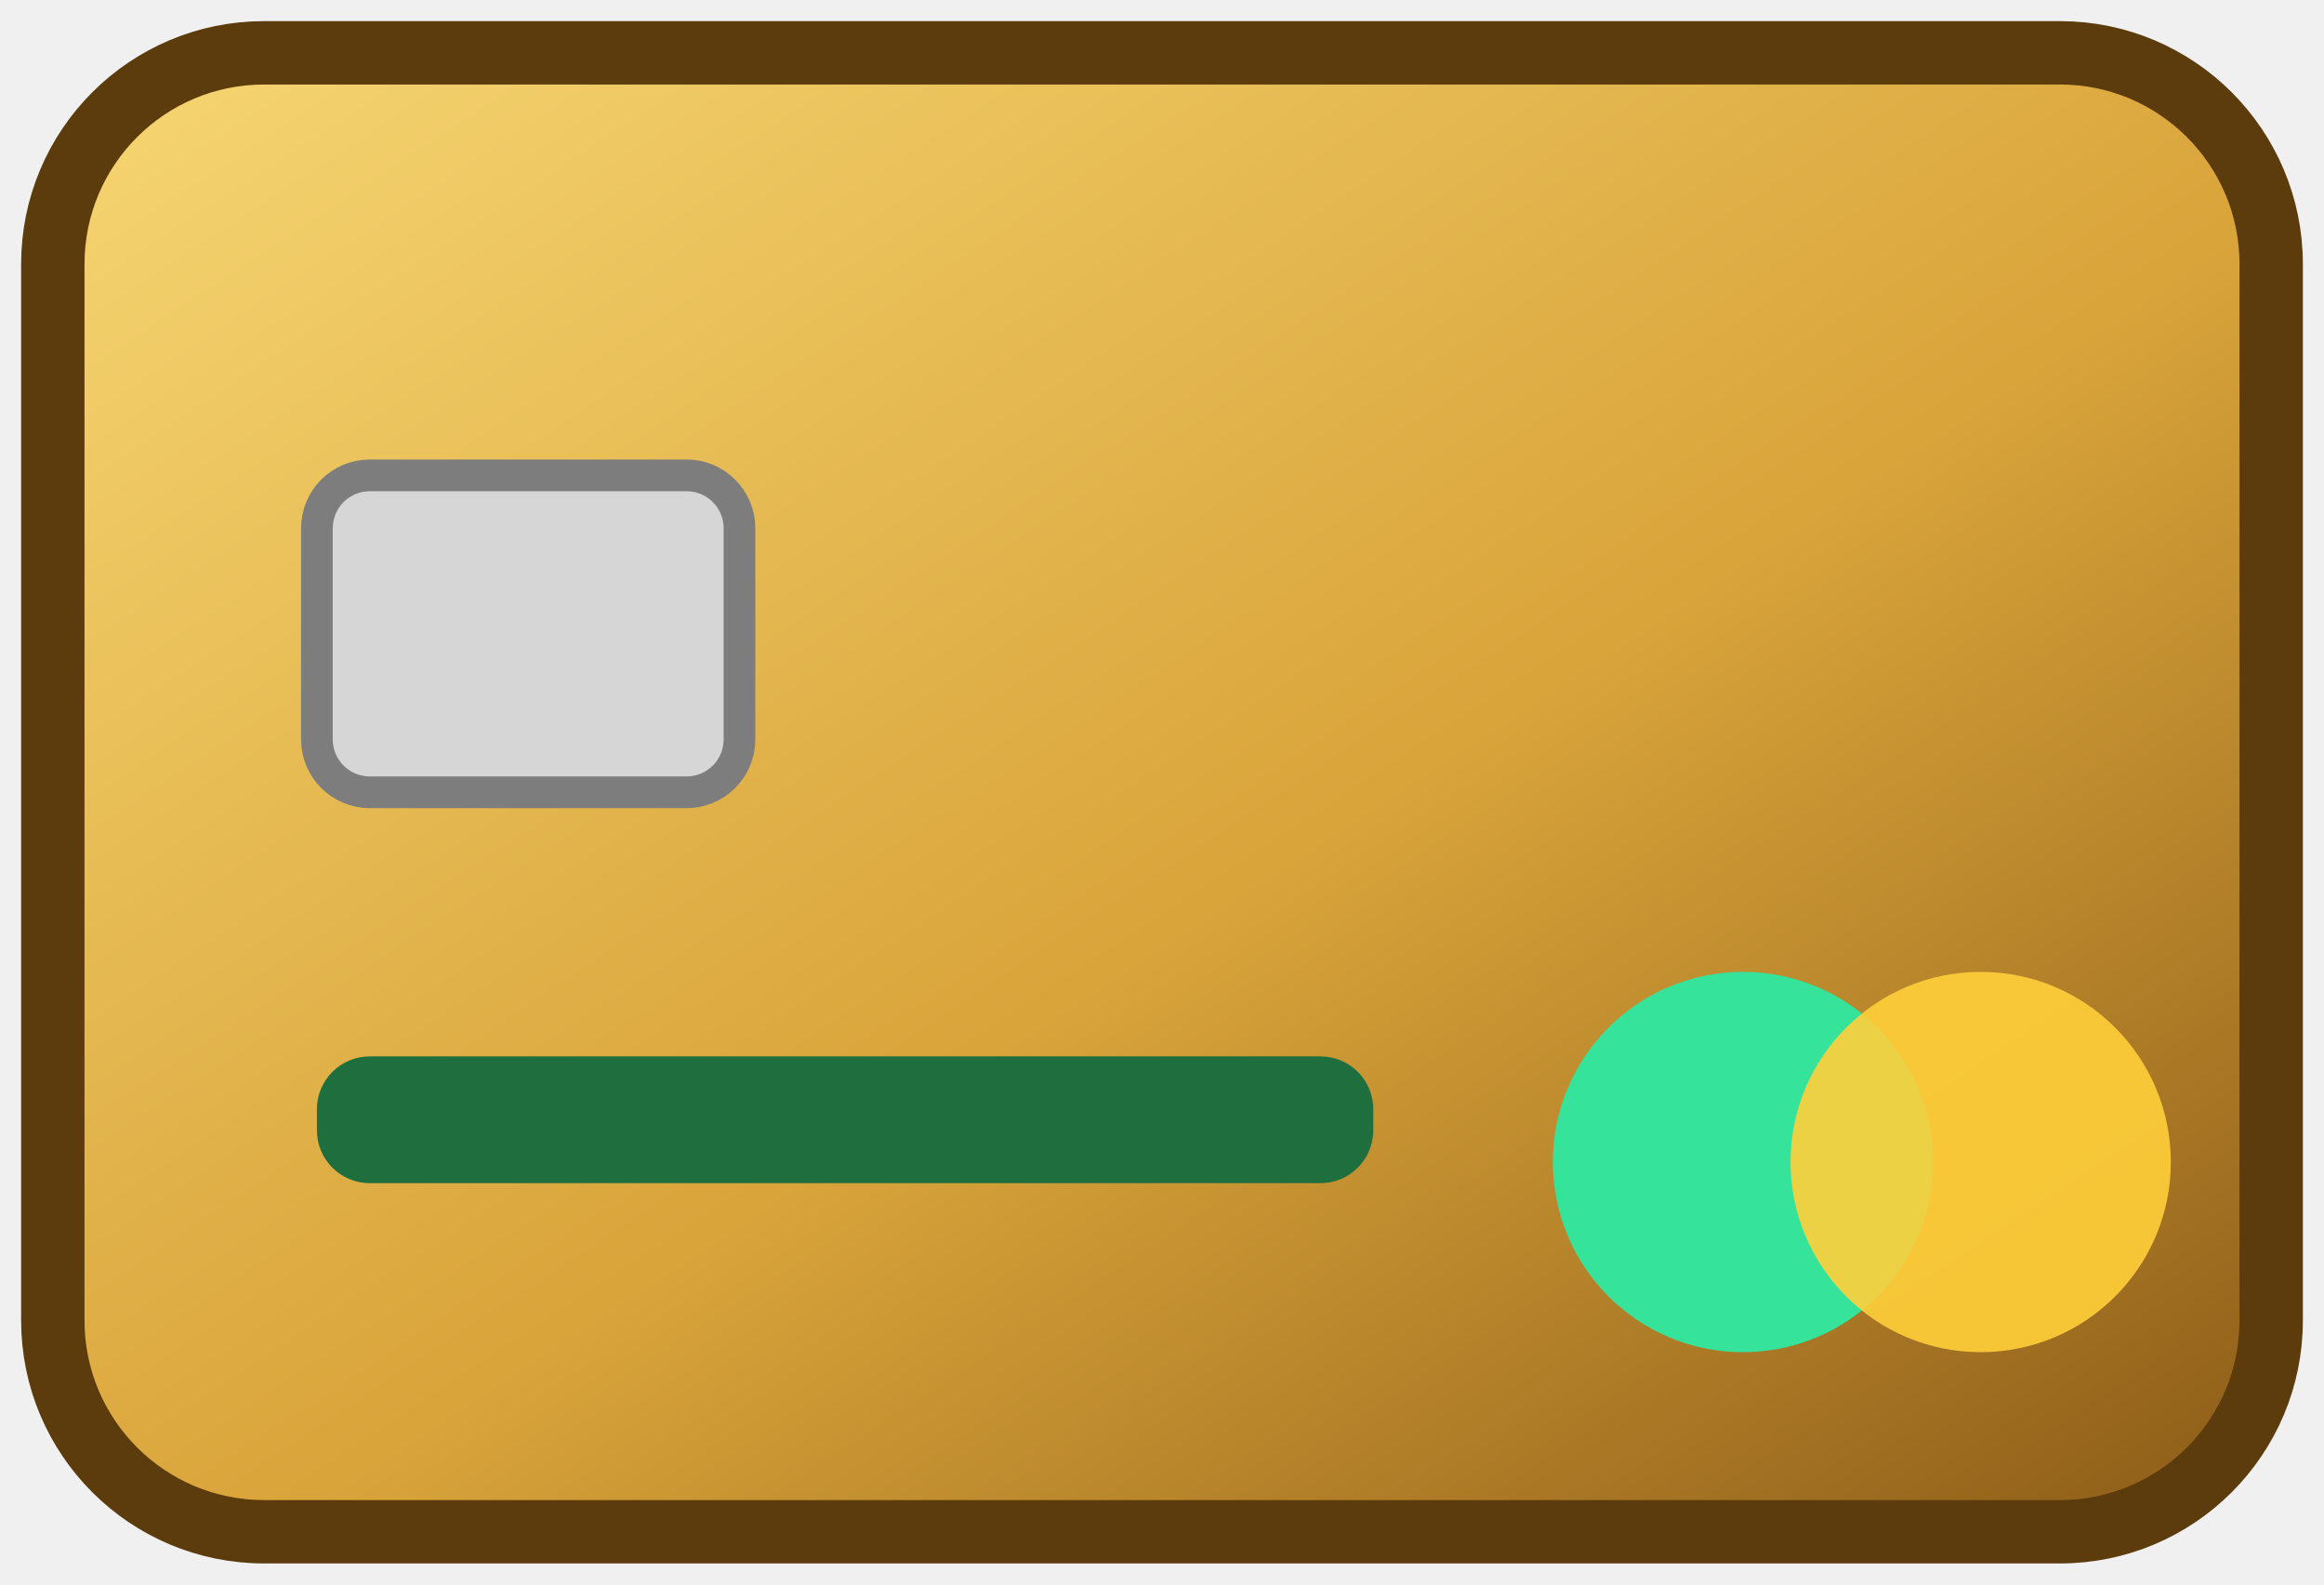
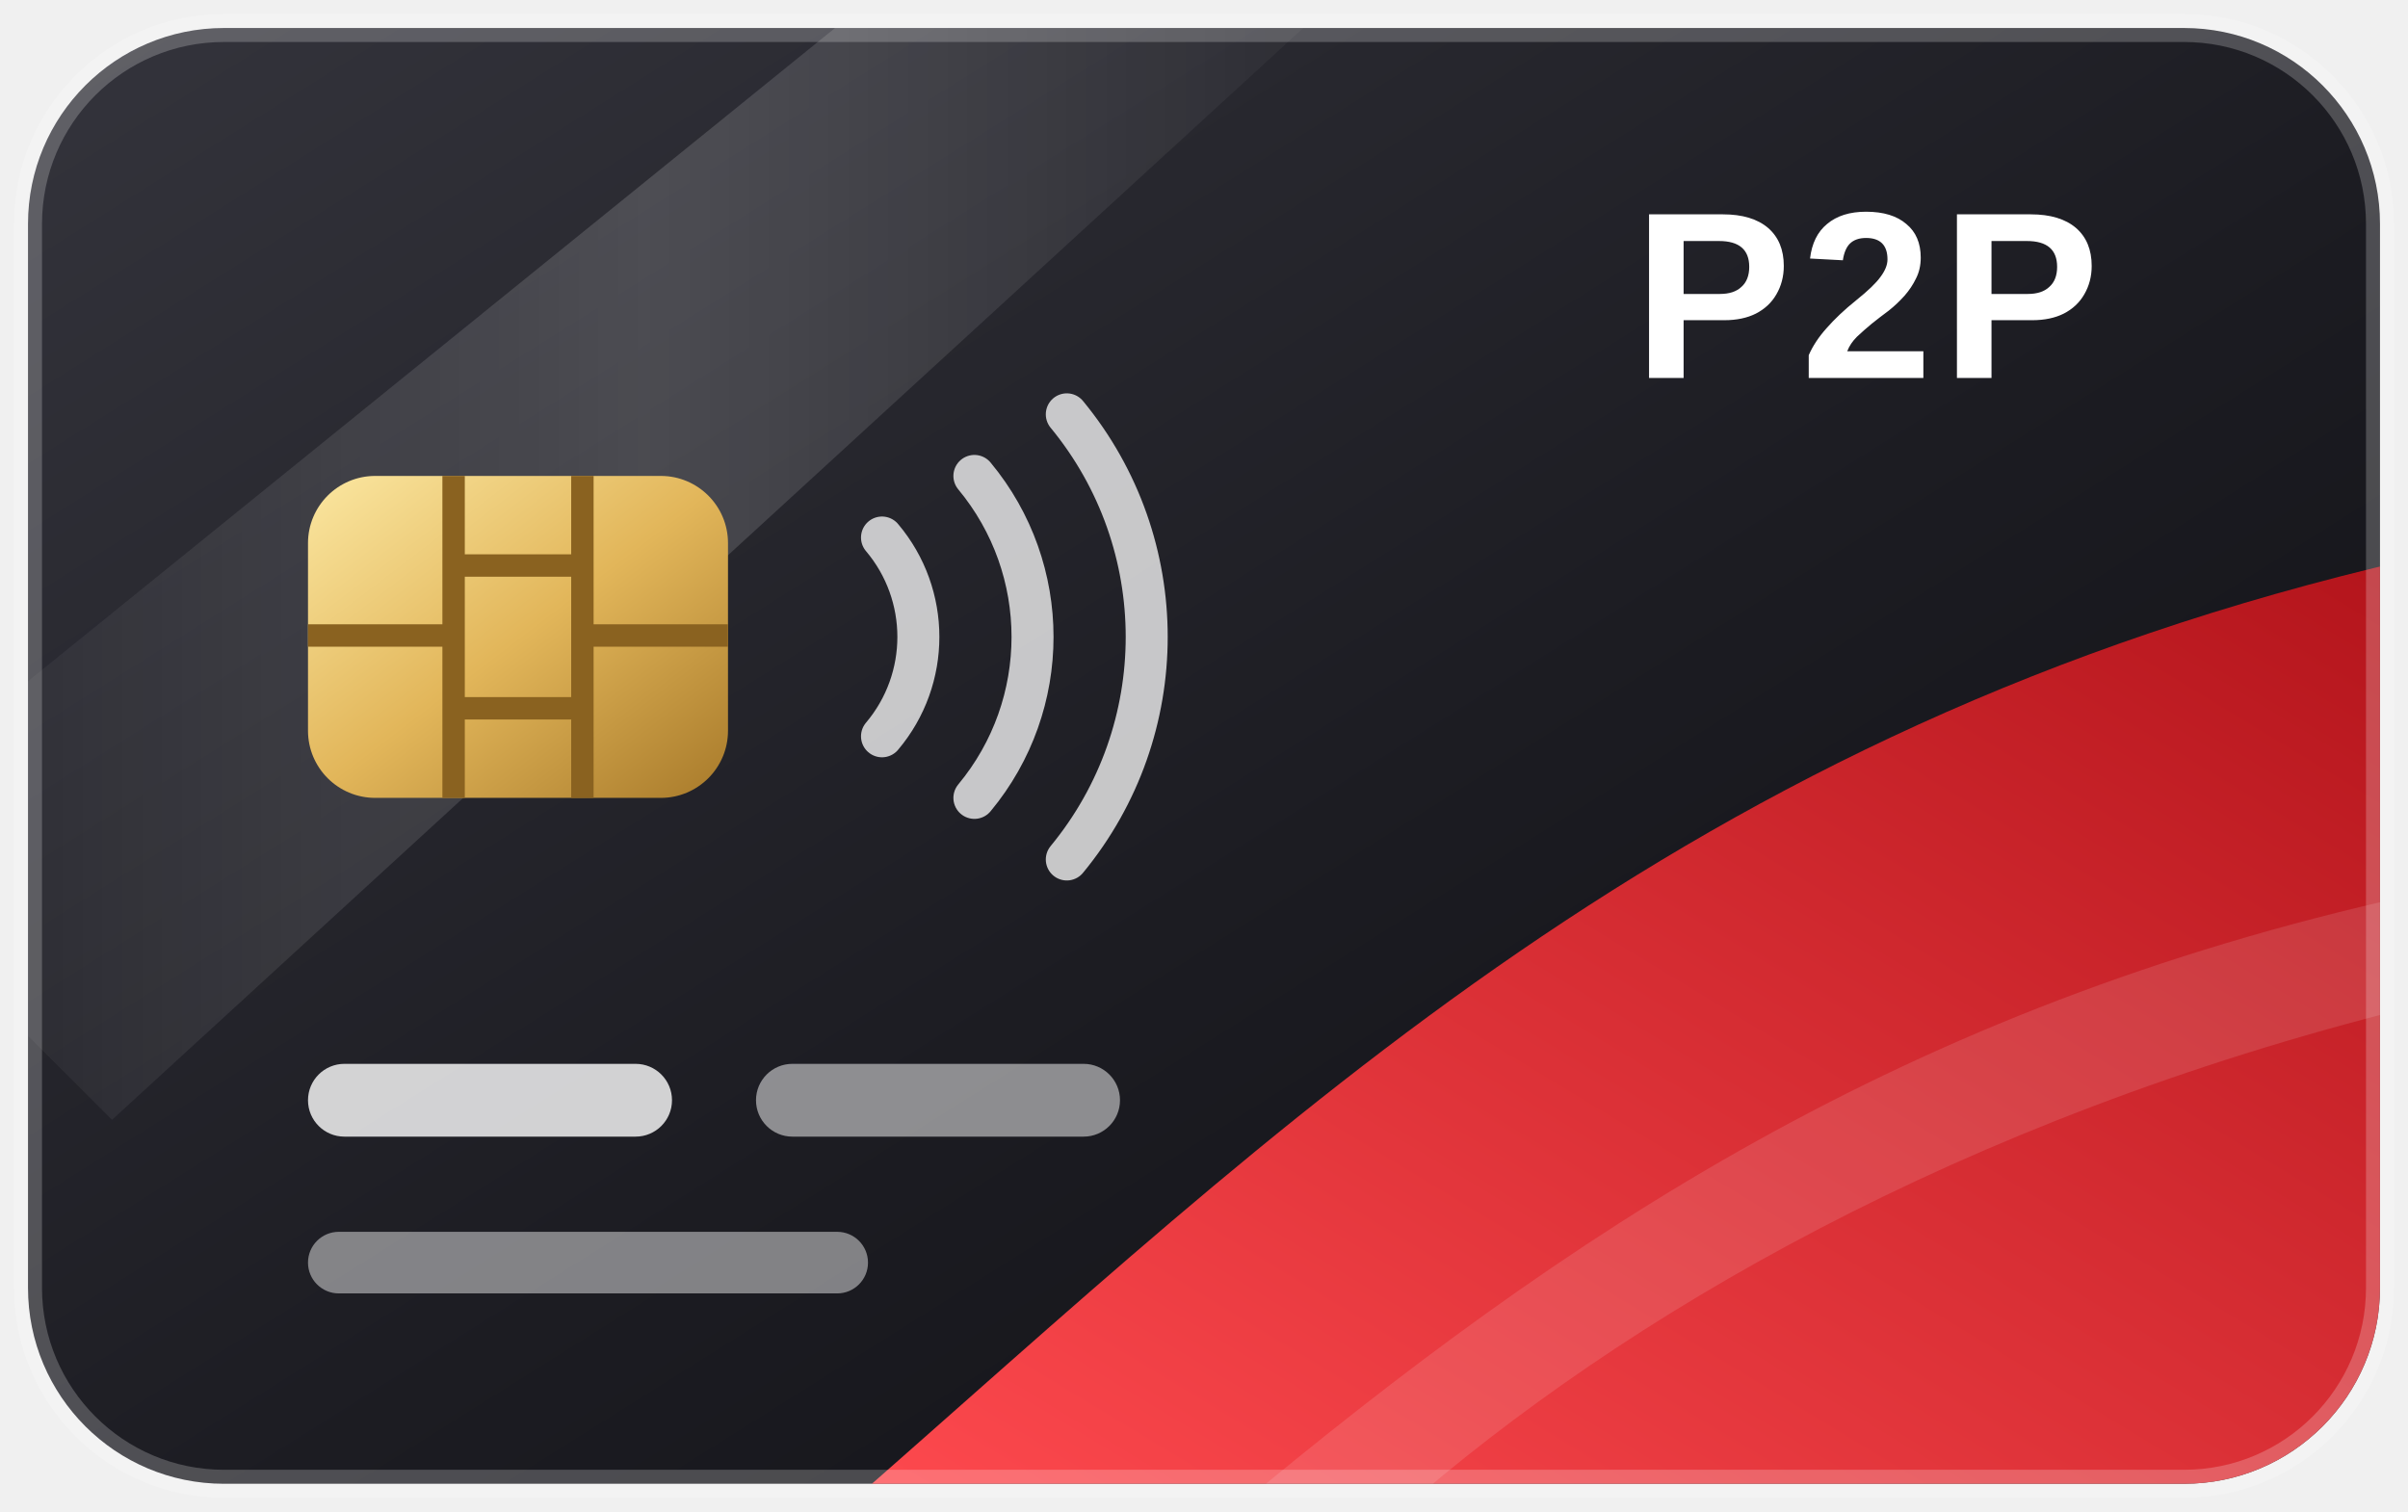
- <svg xmlns="http://www.w3.org/2000/svg" viewBox="0 0 44 30">
+ <svg xmlns="http://www.w3.org/2000/svg" viewBox="0 0 86 54">
  <defs>
-     <linearGradient id="a" x1="0" y1="0" x2="1" y2="1">
-       <stop offset="0" stop-color="#f7d774" />
-       <stop offset=".55" stop-color="#d9a43a" />
-       <stop offset="1" stop-color="#8a5a17" />
+     <linearGradient id="b" x1="0" y1="0" x2="1" y2="1">
+       <stop offset="0" stop-color="#34343c" />
+       <stop offset=".55" stop-color="#1c1c22" />
+       <stop offset="1" stop-color="#0e0e12" />
    </linearGradient>
+     <linearGradient id="r" x1="0" y1="1" x2="1" y2="0">
+       <stop offset="0" stop-color="#ff4a4f" />
+       <stop offset="1" stop-color="#b3141b" />
+     </linearGradient>
+     <linearGradient id="g" x1="0" y1="0" x2="1" y2="1">
+       <stop offset="0" stop-color="#fbe7a1" />
+       <stop offset=".5" stop-color="#e2b65a" />
+       <stop offset="1" stop-color="#a87a2a" />
+     </linearGradient>
+     <linearGradient id="s" x1="0" y1="0" x2="1" y2="0">
+       <stop offset="0" stop-color="#fff" stop-opacity="0" />
+       <stop offset=".5" stop-color="#fff" stop-opacity=".16" />
+       <stop offset="1" stop-color="#fff" stop-opacity="0" />
+     </linearGradient>
+     <clipPath id="c">
+       <rect x="1" y="1" width="84" height="52" rx="7" />
+     </clipPath>
  </defs>
-   <rect x="1" y="1" width="42" height="28" rx="4" fill="url(#a)" stroke="#5c3c0c" stroke-width="1.2" />
-   <rect x="6" y="9" width="8" height="6" rx="1" fill="#d6d6d6" stroke="#7d7d7d" stroke-width=".6" />
-   <rect x="6" y="20" width="20" height="2.4" rx="1" fill="#1f6e3e" />
-   <circle cx="33" cy="22" r="3.6" fill="#35e39b" />
-   <circle cx="37.5" cy="22" r="3.6" fill="#ffcf3a" fill-opacity=".9" />
+   <rect x="1" y="1" width="84" height="52" rx="7" fill="url(#b)" />
+   <g clip-path="url(#c)">
+     <path d="M30 54C46 40 60 26 86 20V54Z" fill="url(#r)" />
+     <path d="M44 54C56 44 68 36 86 32V36C70 40 58 47 50 54Z" fill="#fff" fill-opacity=".12" />
+     <path d="M-6 30L36 -4H52L4 40Z" fill="url(#s)" />
+   </g>
+   <rect x="11" y="17" width="15" height="11.5" rx="2.4" fill="url(#g)" />
+   <path d="M11 22.7H16.2M20.8 22.7H26M16.2 17V28.5M20.8 17V28.5M16.2 20.2H20.8M16.2 25.3H20.8" stroke="#8a6220" stroke-width=".8" fill="none" />
+   <g fill="none" stroke="#fff" stroke-opacity=".75" stroke-width="1.5" stroke-linecap="round">
+     <path d="M31.5 19.2a5.5 5.5 0 0 1 0 7.1" />
+     <path d="M34.8 17a9 9 0 0 1 0 11.5" />
+     <path d="M38.1 14.8a12.5 12.5 0 0 1 0 15.9" />
+   </g>
+   <g fill="#fff" fill-opacity=".8">
+     <rect x="11" y="38" width="13" height="2.6" rx="1.3" />
+     <rect x="27" y="38" width="13" height="2.6" rx="1.3" fill-opacity=".5" />
+     <rect x="11" y="44" width="20" height="2.2" rx="1.1" fill-opacity=".45" />
+   </g>
+   <text x="75" y="13.5" text-anchor="end" font-family="Arial Black,Arial,sans-serif" font-weight="900" font-size="8.5" fill="#fff" letter-spacing=".3">P2P</text>
+   <rect x="1" y="1" width="84" height="52" rx="7" fill="none" stroke="#fff" stroke-opacity=".22" />
</svg>
